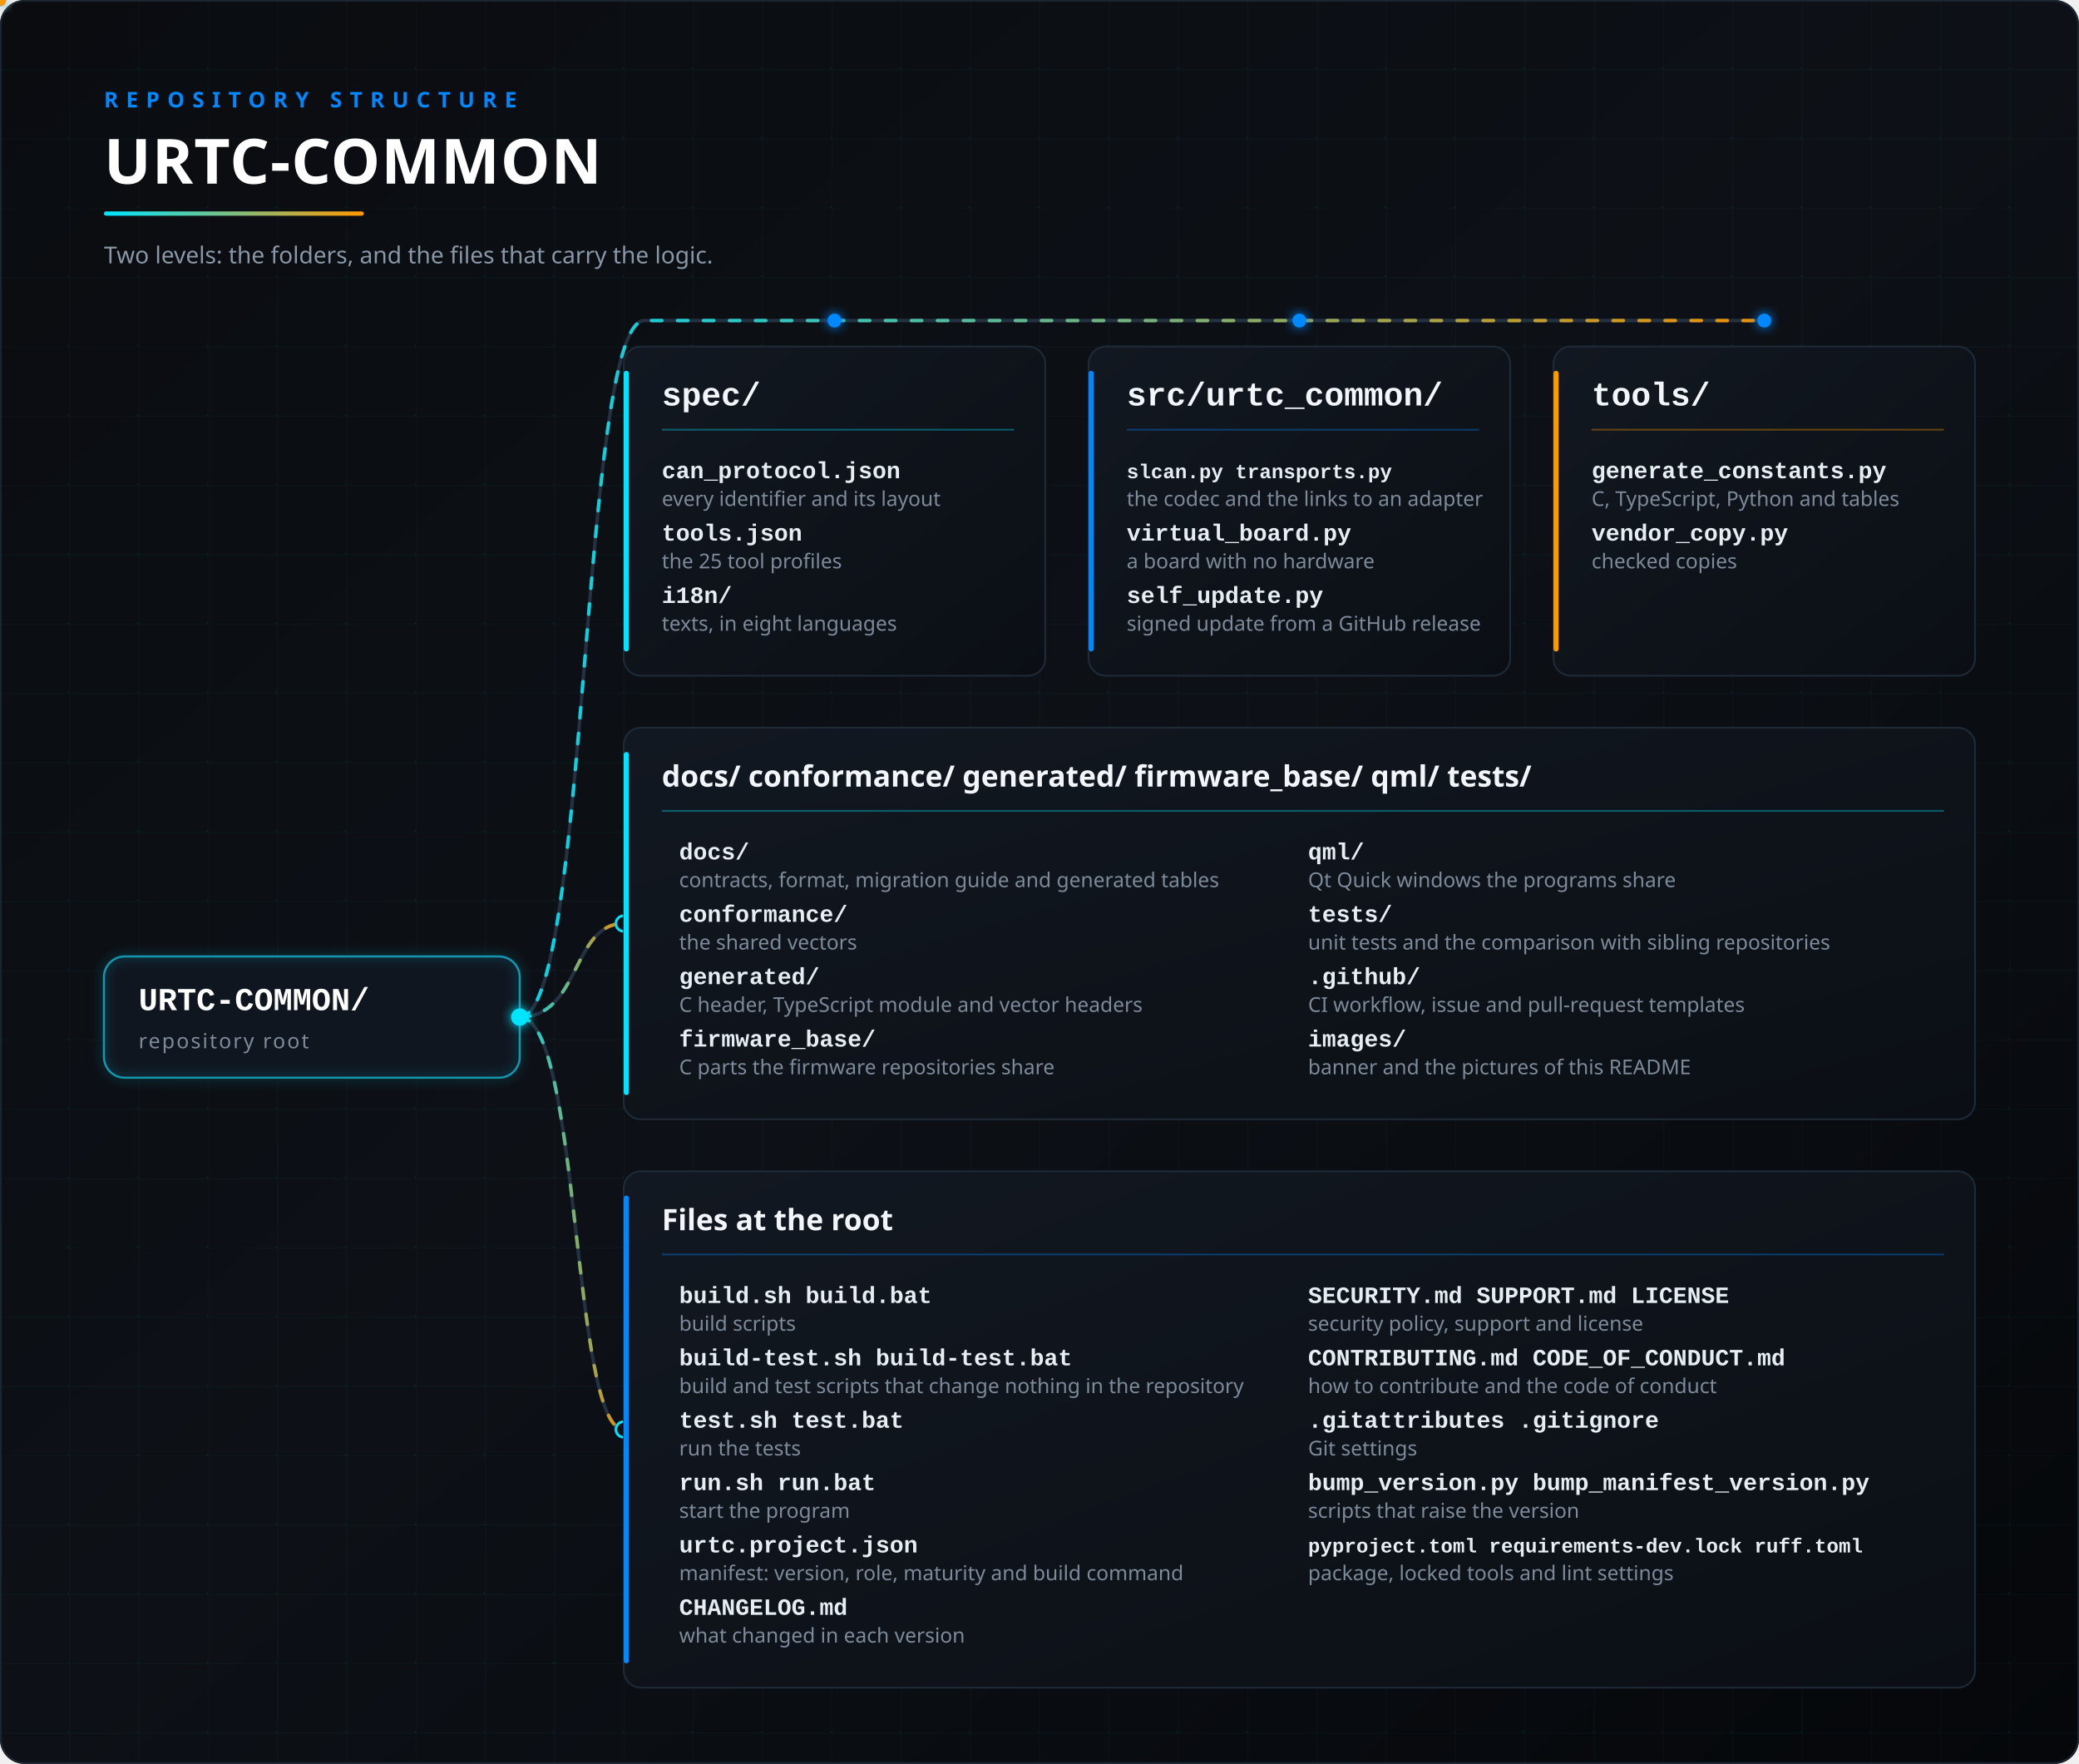
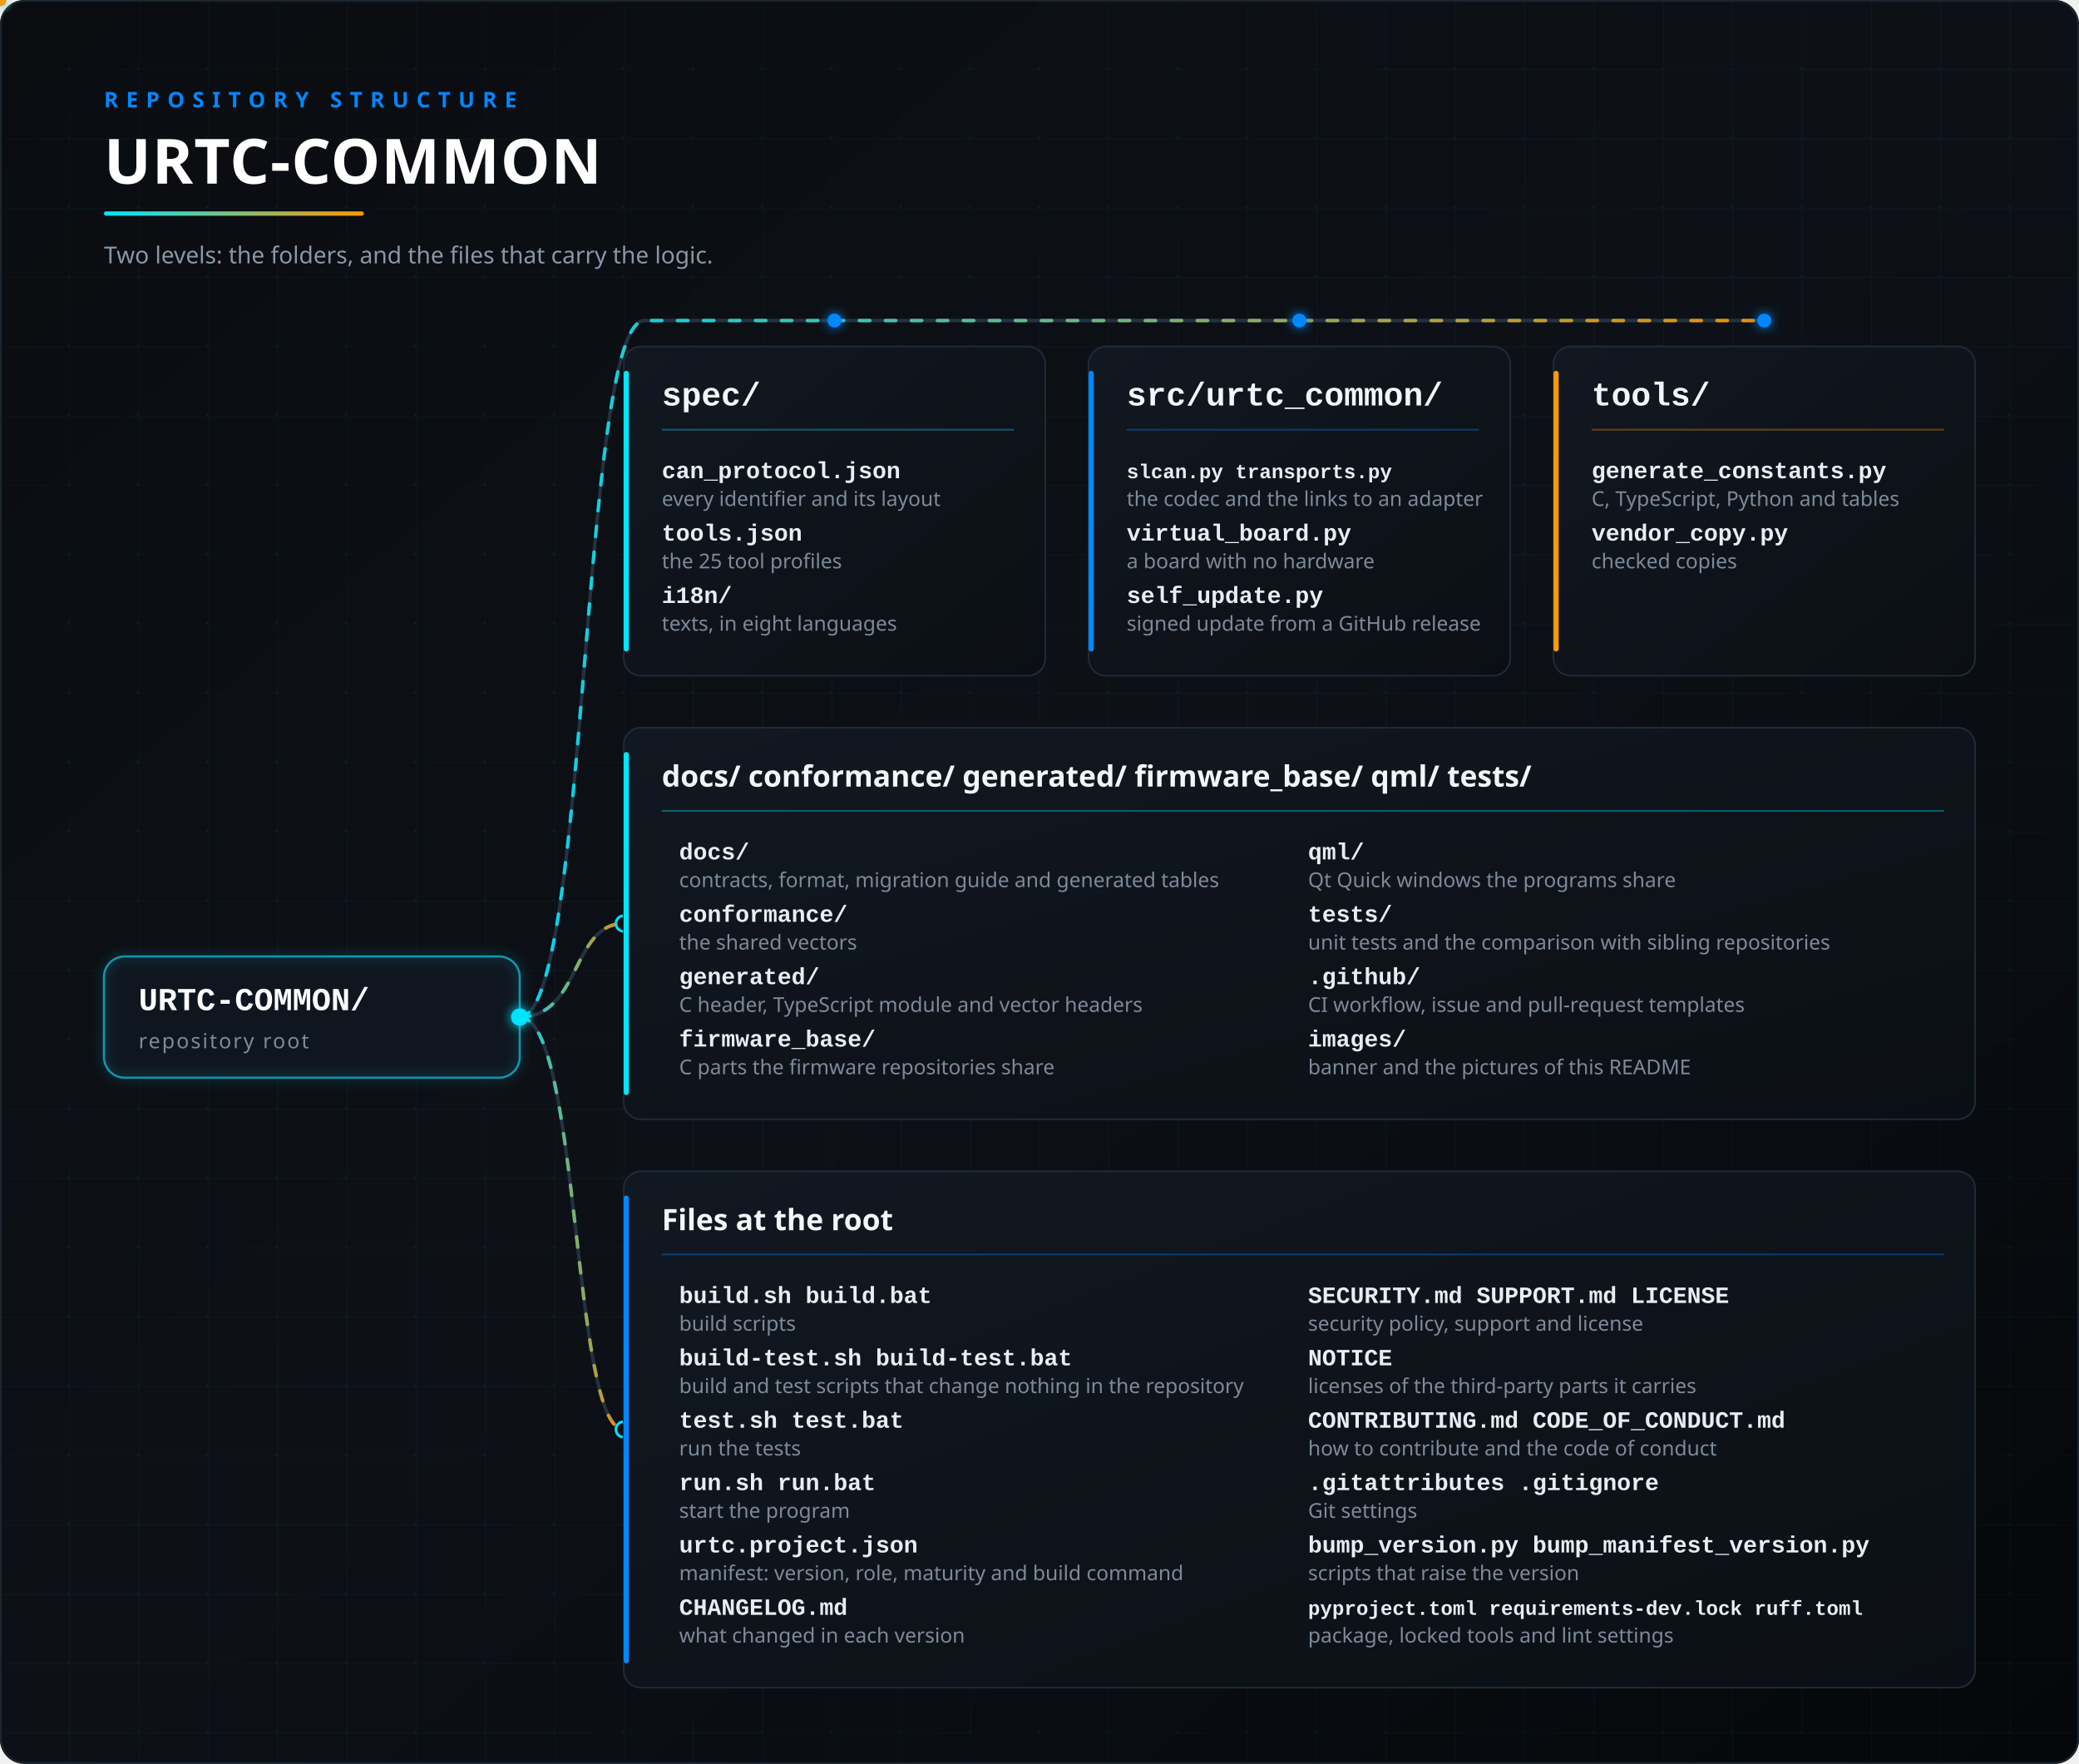
<svg xmlns="http://www.w3.org/2000/svg" viewBox="0 0 1200 1018" width="100%" role="img" aria-labelledby="t d">
  <defs>
    <linearGradient id="bg" x1="0" y1="0" x2="1" y2="1">
      <stop offset="0" stop-color="#0A0C10" />
      <stop offset="0.5" stop-color="#0D1117" />
      <stop offset="1" stop-color="#05070A" />
    </linearGradient>
    <linearGradient id="card" x1="0" y1="0" x2="1" y2="1">
      <stop offset="0" stop-color="#121821" />
      <stop offset="1" stop-color="#0B0F15" />
    </linearGradient>
    <linearGradient id="line" x1="0" y1="0" x2="1" y2="0">
      <stop offset="0" stop-color="#00E5FF" />
      <stop offset="1" stop-color="#FF9900" />
    </linearGradient>
    <filter id="glow" x="-50%" y="-50%" width="200%" height="200%">
      <feGaussianBlur stdDeviation="3" result="b" />
      <feMerge>
        <feMergeNode in="b" />
        <feMergeNode in="SourceGraphic" />
      </feMerge>
    </filter>
    <pattern id="grid" width="40" height="40" patternUnits="userSpaceOnUse">
      <path d="M40 0H0V40" fill="none" stroke="#00E5FF" stroke-opacity="0.035" />
      <circle cx="40" cy="40" r="1" fill="#00E5FF" fill-opacity="0.09" />
    </pattern>
  </defs>
  <rect width="1200" height="1018" rx="14" fill="url(#bg)" />
  <rect width="1200" height="1018" rx="14" fill="url(#grid)" />
  <rect x="0.5" y="0.5" width="1199" height="1017" rx="14" fill="none" stroke="#1B2530" />
  <text x="60" y="62" font-family="'Segoe UI','Noto Sans','Noto Sans CJK SC','Microsoft YaHei','Yu Gothic','Helvetica Neue',Helvetica,Arial,sans-serif" font-size="12.5" font-weight="600" fill="#0088FF" text-anchor="start" letter-spacing="4.5">REPOSITORY STRUCTURE</text>
  <text x="60" y="106" font-family="'Segoe UI','Noto Sans','Noto Sans CJK SC','Microsoft YaHei','Yu Gothic','Helvetica Neue',Helvetica,Arial,sans-serif" font-size="36" font-weight="700" fill="#FFFFFF" text-anchor="start" letter-spacing="0.5">URTC-COMMON</text>
  <rect x="60" y="122" width="150" height="2.5" rx="1.25" fill="url(#line)">
    <animate attributeName="width" values="40;150;150" keyTimes="0;0.4;1" dur="3s" repeatCount="indefinite" />
  </rect>
  <text x="60" y="152" font-family="'Segoe UI','Noto Sans','Noto Sans CJK SC','Microsoft YaHei','Yu Gothic','Helvetica Neue',Helvetica,Arial,sans-serif" font-size="13.5" font-weight="400" fill="#8A97A6" text-anchor="start">Two levels: the folders, and the files that carry the logic.</text>
  <path id="c0" d="M300,587 C340,587 335,185 372,185 H1018.33" fill="none" stroke="#243140" stroke-width="2" />
  <path d="M300,587 C340,587 335,185 372,185 H1018.33" fill="none" stroke="url(#line)" stroke-width="2" stroke-linecap="round" stroke-dasharray="6 9" opacity="0.9">
    <animate attributeName="stroke-dashoffset" from="0" to="-30" dur="1.6s" repeatCount="indefinite" />
  </path>
  <path d="M481.667,185 V200" stroke="url(#line)" stroke-width="2" fill="none" />
  <circle cx="481.667" cy="185" r="4" fill="#0088FF" filter="url(#glow)" />
  <path d="M750,185 V200" stroke="url(#line)" stroke-width="2" fill="none" />
  <circle cx="750" cy="185" r="4" fill="#0088FF" filter="url(#glow)" />
  <path d="M1018.33,185 V200" stroke="url(#line)" stroke-width="2" fill="none" />
  <circle cx="1018.33" cy="185" r="4" fill="#0088FF" filter="url(#glow)" />
  <path id="c1" d="M300,587 C335,587 330,533 360,533" fill="none" stroke="#243140" stroke-width="2" />
  <path d="M300,587 C335,587 330,533 360,533" fill="none" stroke="url(#line)" stroke-width="2" stroke-linecap="round" stroke-dasharray="6 9" opacity="0.9">
    <animate attributeName="stroke-dashoffset" from="0" to="-30" dur="1.6s" repeatCount="indefinite" />
  </path>
  <circle cx="360" cy="533" r="4.5" fill="#0D1117" stroke="#00E5FF" stroke-width="1.5" />
  <path id="c2" d="M300,587 C335,587 330,825 360,825" fill="none" stroke="#243140" stroke-width="2" />
  <path d="M300,587 C335,587 330,825 360,825" fill="none" stroke="url(#line)" stroke-width="2" stroke-linecap="round" stroke-dasharray="6 9" opacity="0.9">
    <animate attributeName="stroke-dashoffset" from="0" to="-30" dur="1.6s" repeatCount="indefinite" />
  </path>
  <circle cx="360" cy="825" r="4.5" fill="#0D1117" stroke="#00E5FF" stroke-width="1.5" />
  <circle r="3.5" fill="#00E5FF" filter="url(#glow)">
    <animateMotion dur="3.4s" repeatCount="indefinite">
      <mpath href="#c0" />
    </animateMotion>
  </circle>
  <circle r="3.5" fill="#0088FF" filter="url(#glow)">
    <animateMotion dur="4.2s" repeatCount="indefinite">
      <mpath href="#c1" />
    </animateMotion>
  </circle>
  <circle r="3.5" fill="#FF9900" filter="url(#glow)">
    <animateMotion dur="5.0s" repeatCount="indefinite">
      <mpath href="#c2" />
    </animateMotion>
  </circle>
  <rect x="60" y="552" width="240" height="70" rx="12" fill="#0F1620" stroke="#2A3A4C" stroke-width="1.2" />
  <rect x="60" y="552" width="240" height="70" rx="12" fill="none" stroke="#00E5FF" stroke-opacity="0.5" stroke-width="1.2" filter="url(#glow)">
    <animate attributeName="stroke-opacity" values="0.15;0.6;0.15" dur="3.6s" repeatCount="indefinite" />
  </rect>
  <text x="80" y="583" font-family="'JetBrains Mono','Cascadia Code','SFMono-Regular',Consolas,'Liberation Mono',monospace" font-size="18.5" font-weight="700" fill="#FFFFFF" text-anchor="start">URTC-COMMON/</text>
  <text x="80" y="605" font-family="'Segoe UI','Noto Sans','Noto Sans CJK SC','Microsoft YaHei','Yu Gothic','Helvetica Neue',Helvetica,Arial,sans-serif" font-size="12" font-weight="400" fill="#7D8A99" text-anchor="start" letter-spacing="1">repository root</text>
  <circle cx="300" cy="587" r="5" fill="#00E5FF" filter="url(#glow)" />
  <rect x="360" y="200" width="243.333" height="190" rx="10" fill="url(#card)" stroke="#1E2A36" stroke-width="1" />
  <rect x="360" y="214" width="3" height="162" rx="1.5" fill="#00E5FF">
    <animate attributeName="opacity" values="0.55;1;0.55" dur="4s" begin="0s" repeatCount="indefinite" />
  </rect>
  <text x="382" y="234" font-family="'JetBrains Mono','Cascadia Code','SFMono-Regular',Consolas,'Liberation Mono',monospace" font-size="19" font-weight="700" fill="#F2F6FA" text-anchor="start">spec/</text>
  <line x1="382" y1="248" x2="585.333" y2="248" stroke="#00E5FF" stroke-opacity="0.35" stroke-width="1" />
  <text x="382" y="276" font-family="'JetBrains Mono','Cascadia Code','SFMono-Regular',Consolas,'Liberation Mono',monospace" font-size="13.5" font-weight="600" fill="#E6EDF3" text-anchor="start">can_protocol.json</text>
  <text x="382" y="292" font-family="'Segoe UI','Noto Sans','Noto Sans CJK SC','Microsoft YaHei','Yu Gothic','Helvetica Neue',Helvetica,Arial,sans-serif" font-size="11.8" font-weight="400" fill="#7D8A99" text-anchor="start">every identifier and its layout</text>
  <text x="382" y="312" font-family="'JetBrains Mono','Cascadia Code','SFMono-Regular',Consolas,'Liberation Mono',monospace" font-size="13.5" font-weight="600" fill="#E6EDF3" text-anchor="start">tools.json</text>
  <text x="382" y="328" font-family="'Segoe UI','Noto Sans','Noto Sans CJK SC','Microsoft YaHei','Yu Gothic','Helvetica Neue',Helvetica,Arial,sans-serif" font-size="11.8" font-weight="400" fill="#7D8A99" text-anchor="start">the 25 tool profiles</text>
  <text x="382" y="348" font-family="'JetBrains Mono','Cascadia Code','SFMono-Regular',Consolas,'Liberation Mono',monospace" font-size="13.5" font-weight="600" fill="#E6EDF3" text-anchor="start">i18n/</text>
  <text x="382" y="364" font-family="'Segoe UI','Noto Sans','Noto Sans CJK SC','Microsoft YaHei','Yu Gothic','Helvetica Neue',Helvetica,Arial,sans-serif" font-size="11.8" font-weight="400" fill="#7D8A99" text-anchor="start">texts, in eight languages</text>
  <rect x="628.333" y="200" width="243.333" height="190" rx="10" fill="url(#card)" stroke="#1E2A36" stroke-width="1" />
  <rect x="628.333" y="214" width="3" height="162" rx="1.5" fill="#0088FF">
    <animate attributeName="opacity" values="0.55;1;0.55" dur="4s" begin="0.6s" repeatCount="indefinite" />
  </rect>
  <text x="650.333" y="234" font-family="'JetBrains Mono','Cascadia Code','SFMono-Regular',Consolas,'Liberation Mono',monospace" font-size="19" font-weight="700" fill="#F2F6FA" text-anchor="start">src/urtc_common/</text>
  <line x1="650.333" y1="248" x2="853.667" y2="248" stroke="#0088FF" stroke-opacity="0.35" stroke-width="1" />
  <text x="650.333" y="276" font-family="'JetBrains Mono','Cascadia Code','SFMono-Regular',Consolas,'Liberation Mono',monospace" font-size="11.6" font-weight="600" fill="#E6EDF3" text-anchor="start">slcan.py  transports.py</text>
  <text x="650.333" y="292" font-family="'Segoe UI','Noto Sans','Noto Sans CJK SC','Microsoft YaHei','Yu Gothic','Helvetica Neue',Helvetica,Arial,sans-serif" font-size="11.8" font-weight="400" fill="#7D8A99" text-anchor="start">the codec and the links to an adapter</text>
  <text x="650.333" y="312" font-family="'JetBrains Mono','Cascadia Code','SFMono-Regular',Consolas,'Liberation Mono',monospace" font-size="13.5" font-weight="600" fill="#E6EDF3" text-anchor="start">virtual_board.py</text>
  <text x="650.333" y="328" font-family="'Segoe UI','Noto Sans','Noto Sans CJK SC','Microsoft YaHei','Yu Gothic','Helvetica Neue',Helvetica,Arial,sans-serif" font-size="11.8" font-weight="400" fill="#7D8A99" text-anchor="start">a board with no hardware</text>
  <text x="650.333" y="348" font-family="'JetBrains Mono','Cascadia Code','SFMono-Regular',Consolas,'Liberation Mono',monospace" font-size="13.5" font-weight="600" fill="#E6EDF3" text-anchor="start">self_update.py</text>
  <text x="650.333" y="364" font-family="'Segoe UI','Noto Sans','Noto Sans CJK SC','Microsoft YaHei','Yu Gothic','Helvetica Neue',Helvetica,Arial,sans-serif" font-size="11.8" font-weight="400" fill="#7D8A99" text-anchor="start">signed update from a GitHub release</text>
  <rect x="896.667" y="200" width="243.333" height="190" rx="10" fill="url(#card)" stroke="#1E2A36" stroke-width="1" />
  <rect x="896.667" y="214" width="3" height="162" rx="1.5" fill="#FF9900">
    <animate attributeName="opacity" values="0.55;1;0.55" dur="4s" begin="1.2s" repeatCount="indefinite" />
  </rect>
  <text x="918.667" y="234" font-family="'JetBrains Mono','Cascadia Code','SFMono-Regular',Consolas,'Liberation Mono',monospace" font-size="19" font-weight="700" fill="#F2F6FA" text-anchor="start">tools/</text>
  <line x1="918.667" y1="248" x2="1122" y2="248" stroke="#FF9900" stroke-opacity="0.35" stroke-width="1" />
  <text x="918.667" y="276" font-family="'JetBrains Mono','Cascadia Code','SFMono-Regular',Consolas,'Liberation Mono',monospace" font-size="13.5" font-weight="600" fill="#E6EDF3" text-anchor="start">generate_constants.py</text>
  <text x="918.667" y="292" font-family="'Segoe UI','Noto Sans','Noto Sans CJK SC','Microsoft YaHei','Yu Gothic','Helvetica Neue',Helvetica,Arial,sans-serif" font-size="11.8" font-weight="400" fill="#7D8A99" text-anchor="start">C, TypeScript, Python and tables</text>
  <text x="918.667" y="312" font-family="'JetBrains Mono','Cascadia Code','SFMono-Regular',Consolas,'Liberation Mono',monospace" font-size="13.5" font-weight="600" fill="#E6EDF3" text-anchor="start">vendor_copy.py</text>
  <text x="918.667" y="328" font-family="'Segoe UI','Noto Sans','Noto Sans CJK SC','Microsoft YaHei','Yu Gothic','Helvetica Neue',Helvetica,Arial,sans-serif" font-size="11.8" font-weight="400" fill="#7D8A99" text-anchor="start">checked copies</text>
  <rect x="360" y="420" width="780" height="226" rx="10" fill="url(#card)" stroke="#1E2A36" stroke-width="1" />
  <rect x="360" y="434" width="3" height="198" rx="1.5" fill="#00E5FF">
    <animate attributeName="opacity" values="0.55;1;0.55" dur="4s" begin="1.8s" repeatCount="indefinite" />
  </rect>
  <text x="382" y="454" font-family="'Segoe UI','Noto Sans','Noto Sans CJK SC','Microsoft YaHei','Yu Gothic','Helvetica Neue',Helvetica,Arial,sans-serif" font-size="17" font-weight="700" fill="#F2F6FA" text-anchor="start">docs/ conformance/ generated/ firmware_base/ qml/ tests/</text>
  <line x1="382" y1="468" x2="1122" y2="468" stroke="#00E5FF" stroke-opacity="0.35" stroke-width="1" />
  <text x="392" y="496" font-family="'JetBrains Mono','Cascadia Code','SFMono-Regular',Consolas,'Liberation Mono',monospace" font-size="13.5" font-weight="600" fill="#E6EDF3" text-anchor="start">docs/</text>
  <text x="392" y="512" font-family="'Segoe UI','Noto Sans','Noto Sans CJK SC','Microsoft YaHei','Yu Gothic','Helvetica Neue',Helvetica,Arial,sans-serif" font-size="11.8" font-weight="400" fill="#7D8A99" text-anchor="start">contracts, format, migration guide and generated tables</text>
  <text x="392" y="532" font-family="'JetBrains Mono','Cascadia Code','SFMono-Regular',Consolas,'Liberation Mono',monospace" font-size="13.5" font-weight="600" fill="#E6EDF3" text-anchor="start">conformance/</text>
  <text x="392" y="548" font-family="'Segoe UI','Noto Sans','Noto Sans CJK SC','Microsoft YaHei','Yu Gothic','Helvetica Neue',Helvetica,Arial,sans-serif" font-size="11.8" font-weight="400" fill="#7D8A99" text-anchor="start">the shared vectors</text>
  <text x="392" y="568" font-family="'JetBrains Mono','Cascadia Code','SFMono-Regular',Consolas,'Liberation Mono',monospace" font-size="13.5" font-weight="600" fill="#E6EDF3" text-anchor="start">generated/</text>
  <text x="392" y="584" font-family="'Segoe UI','Noto Sans','Noto Sans CJK SC','Microsoft YaHei','Yu Gothic','Helvetica Neue',Helvetica,Arial,sans-serif" font-size="11.8" font-weight="400" fill="#7D8A99" text-anchor="start">C header, TypeScript module and vector headers</text>
  <text x="392" y="604" font-family="'JetBrains Mono','Cascadia Code','SFMono-Regular',Consolas,'Liberation Mono',monospace" font-size="13.5" font-weight="600" fill="#E6EDF3" text-anchor="start">firmware_base/</text>
  <text x="392" y="620" font-family="'Segoe UI','Noto Sans','Noto Sans CJK SC','Microsoft YaHei','Yu Gothic','Helvetica Neue',Helvetica,Arial,sans-serif" font-size="11.8" font-weight="400" fill="#7D8A99" text-anchor="start">C parts the firmware repositories share</text>
  <text x="755" y="496" font-family="'JetBrains Mono','Cascadia Code','SFMono-Regular',Consolas,'Liberation Mono',monospace" font-size="13.5" font-weight="600" fill="#E6EDF3" text-anchor="start">qml/</text>
  <text x="755" y="512" font-family="'Segoe UI','Noto Sans','Noto Sans CJK SC','Microsoft YaHei','Yu Gothic','Helvetica Neue',Helvetica,Arial,sans-serif" font-size="11.8" font-weight="400" fill="#7D8A99" text-anchor="start">Qt Quick windows the programs share</text>
  <text x="755" y="532" font-family="'JetBrains Mono','Cascadia Code','SFMono-Regular',Consolas,'Liberation Mono',monospace" font-size="13.5" font-weight="600" fill="#E6EDF3" text-anchor="start">tests/</text>
  <text x="755" y="548" font-family="'Segoe UI','Noto Sans','Noto Sans CJK SC','Microsoft YaHei','Yu Gothic','Helvetica Neue',Helvetica,Arial,sans-serif" font-size="11.8" font-weight="400" fill="#7D8A99" text-anchor="start">unit tests and the comparison with sibling repositories</text>
  <text x="755" y="568" font-family="'JetBrains Mono','Cascadia Code','SFMono-Regular',Consolas,'Liberation Mono',monospace" font-size="13.5" font-weight="600" fill="#E6EDF3" text-anchor="start">.github/</text>
  <text x="755" y="584" font-family="'Segoe UI','Noto Sans','Noto Sans CJK SC','Microsoft YaHei','Yu Gothic','Helvetica Neue',Helvetica,Arial,sans-serif" font-size="11.8" font-weight="400" fill="#7D8A99" text-anchor="start">CI workflow, issue and pull-request templates</text>
  <text x="755" y="604" font-family="'JetBrains Mono','Cascadia Code','SFMono-Regular',Consolas,'Liberation Mono',monospace" font-size="13.5" font-weight="600" fill="#E6EDF3" text-anchor="start">images/</text>
  <text x="755" y="620" font-family="'Segoe UI','Noto Sans','Noto Sans CJK SC','Microsoft YaHei','Yu Gothic','Helvetica Neue',Helvetica,Arial,sans-serif" font-size="11.8" font-weight="400" fill="#7D8A99" text-anchor="start">banner and the pictures of this README</text>
  <rect x="360" y="676" width="780" height="298" rx="10" fill="url(#card)" stroke="#1E2A36" stroke-width="1" />
  <rect x="360" y="690" width="3" height="270" rx="1.5" fill="#0088FF">
    <animate attributeName="opacity" values="0.55;1;0.55" dur="4s" begin="2.4s" repeatCount="indefinite" />
  </rect>
  <text x="382" y="710" font-family="'Segoe UI','Noto Sans','Noto Sans CJK SC','Microsoft YaHei','Yu Gothic','Helvetica Neue',Helvetica,Arial,sans-serif" font-size="17" font-weight="700" fill="#F2F6FA" text-anchor="start">Files at the root</text>
  <line x1="382" y1="724" x2="1122" y2="724" stroke="#0088FF" stroke-opacity="0.35" stroke-width="1" />
  <text x="392" y="752" font-family="'JetBrains Mono','Cascadia Code','SFMono-Regular',Consolas,'Liberation Mono',monospace" font-size="13.5" font-weight="600" fill="#E6EDF3" text-anchor="start">build.sh  build.bat</text>
  <text x="392" y="768" font-family="'Segoe UI','Noto Sans','Noto Sans CJK SC','Microsoft YaHei','Yu Gothic','Helvetica Neue',Helvetica,Arial,sans-serif" font-size="11.8" font-weight="400" fill="#7D8A99" text-anchor="start">build scripts</text>
  <text x="392" y="788" font-family="'JetBrains Mono','Cascadia Code','SFMono-Regular',Consolas,'Liberation Mono',monospace" font-size="13.5" font-weight="600" fill="#E6EDF3" text-anchor="start">build-test.sh  build-test.bat</text>
  <text x="392" y="804" font-family="'Segoe UI','Noto Sans','Noto Sans CJK SC','Microsoft YaHei','Yu Gothic','Helvetica Neue',Helvetica,Arial,sans-serif" font-size="11.8" font-weight="400" fill="#7D8A99" text-anchor="start">build and test scripts that change nothing in the repository</text>
  <text x="392" y="824" font-family="'JetBrains Mono','Cascadia Code','SFMono-Regular',Consolas,'Liberation Mono',monospace" font-size="13.5" font-weight="600" fill="#E6EDF3" text-anchor="start">test.sh  test.bat</text>
  <text x="392" y="840" font-family="'Segoe UI','Noto Sans','Noto Sans CJK SC','Microsoft YaHei','Yu Gothic','Helvetica Neue',Helvetica,Arial,sans-serif" font-size="11.8" font-weight="400" fill="#7D8A99" text-anchor="start">run the tests</text>
  <text x="392" y="860" font-family="'JetBrains Mono','Cascadia Code','SFMono-Regular',Consolas,'Liberation Mono',monospace" font-size="13.5" font-weight="600" fill="#E6EDF3" text-anchor="start">run.sh  run.bat</text>
  <text x="392" y="876" font-family="'Segoe UI','Noto Sans','Noto Sans CJK SC','Microsoft YaHei','Yu Gothic','Helvetica Neue',Helvetica,Arial,sans-serif" font-size="11.8" font-weight="400" fill="#7D8A99" text-anchor="start">start the program</text>
  <text x="392" y="896" font-family="'JetBrains Mono','Cascadia Code','SFMono-Regular',Consolas,'Liberation Mono',monospace" font-size="13.5" font-weight="600" fill="#E6EDF3" text-anchor="start">urtc.project.json</text>
  <text x="392" y="912" font-family="'Segoe UI','Noto Sans','Noto Sans CJK SC','Microsoft YaHei','Yu Gothic','Helvetica Neue',Helvetica,Arial,sans-serif" font-size="11.8" font-weight="400" fill="#7D8A99" text-anchor="start">manifest: version, role, maturity and build command</text>
  <text x="392" y="932" font-family="'JetBrains Mono','Cascadia Code','SFMono-Regular',Consolas,'Liberation Mono',monospace" font-size="13.5" font-weight="600" fill="#E6EDF3" text-anchor="start">CHANGELOG.md</text>
  <text x="392" y="948" font-family="'Segoe UI','Noto Sans','Noto Sans CJK SC','Microsoft YaHei','Yu Gothic','Helvetica Neue',Helvetica,Arial,sans-serif" font-size="11.8" font-weight="400" fill="#7D8A99" text-anchor="start">what changed in each version</text>
  <text x="755" y="752" font-family="'JetBrains Mono','Cascadia Code','SFMono-Regular',Consolas,'Liberation Mono',monospace" font-size="13.5" font-weight="600" fill="#E6EDF3" text-anchor="start">SECURITY.md  SUPPORT.md  LICENSE</text>
  <text x="755" y="768" font-family="'Segoe UI','Noto Sans','Noto Sans CJK SC','Microsoft YaHei','Yu Gothic','Helvetica Neue',Helvetica,Arial,sans-serif" font-size="11.8" font-weight="400" fill="#7D8A99" text-anchor="start">security policy, support and license</text>
-   <text x="755" y="788" font-family="'JetBrains Mono','Cascadia Code','SFMono-Regular',Consolas,'Liberation Mono',monospace" font-size="13.5" font-weight="600" fill="#E6EDF3" text-anchor="start">CONTRIBUTING.md  CODE_OF_CONDUCT.md</text>
-   <text x="755" y="804" font-family="'Segoe UI','Noto Sans','Noto Sans CJK SC','Microsoft YaHei','Yu Gothic','Helvetica Neue',Helvetica,Arial,sans-serif" font-size="11.8" font-weight="400" fill="#7D8A99" text-anchor="start">how to contribute and the code of conduct</text>
-   <text x="755" y="824" font-family="'JetBrains Mono','Cascadia Code','SFMono-Regular',Consolas,'Liberation Mono',monospace" font-size="13.5" font-weight="600" fill="#E6EDF3" text-anchor="start">.gitattributes  .gitignore</text>
-   <text x="755" y="840" font-family="'Segoe UI','Noto Sans','Noto Sans CJK SC','Microsoft YaHei','Yu Gothic','Helvetica Neue',Helvetica,Arial,sans-serif" font-size="11.8" font-weight="400" fill="#7D8A99" text-anchor="start">Git settings</text>
-   <text x="755" y="860" font-family="'JetBrains Mono','Cascadia Code','SFMono-Regular',Consolas,'Liberation Mono',monospace" font-size="13.5" font-weight="600" fill="#E6EDF3" text-anchor="start">bump_version.py  bump_manifest_version.py</text>
-   <text x="755" y="876" font-family="'Segoe UI','Noto Sans','Noto Sans CJK SC','Microsoft YaHei','Yu Gothic','Helvetica Neue',Helvetica,Arial,sans-serif" font-size="11.8" font-weight="400" fill="#7D8A99" text-anchor="start">scripts that raise the version</text>
-   <text x="755" y="896" font-family="'JetBrains Mono','Cascadia Code','SFMono-Regular',Consolas,'Liberation Mono',monospace" font-size="11.6" font-weight="600" fill="#E6EDF3" text-anchor="start">pyproject.toml  requirements-dev.lock  ruff.toml</text>
-   <text x="755" y="912" font-family="'Segoe UI','Noto Sans','Noto Sans CJK SC','Microsoft YaHei','Yu Gothic','Helvetica Neue',Helvetica,Arial,sans-serif" font-size="11.8" font-weight="400" fill="#7D8A99" text-anchor="start">package, locked tools and lint settings</text>
+   <text x="755" y="788" font-family="'JetBrains Mono','Cascadia Code','SFMono-Regular',Consolas,'Liberation Mono',monospace" font-size="13.5" font-weight="600" fill="#E6EDF3" text-anchor="start">NOTICE</text>
+   <text x="755" y="804" font-family="'Segoe UI','Noto Sans','Noto Sans CJK SC','Microsoft YaHei','Yu Gothic','Helvetica Neue',Helvetica,Arial,sans-serif" font-size="11.8" font-weight="400" fill="#7D8A99" text-anchor="start">licenses of the third-party parts it carries</text>
+   <text x="755" y="824" font-family="'JetBrains Mono','Cascadia Code','SFMono-Regular',Consolas,'Liberation Mono',monospace" font-size="13.5" font-weight="600" fill="#E6EDF3" text-anchor="start">CONTRIBUTING.md  CODE_OF_CONDUCT.md</text>
+   <text x="755" y="840" font-family="'Segoe UI','Noto Sans','Noto Sans CJK SC','Microsoft YaHei','Yu Gothic','Helvetica Neue',Helvetica,Arial,sans-serif" font-size="11.8" font-weight="400" fill="#7D8A99" text-anchor="start">how to contribute and the code of conduct</text>
+   <text x="755" y="860" font-family="'JetBrains Mono','Cascadia Code','SFMono-Regular',Consolas,'Liberation Mono',monospace" font-size="13.5" font-weight="600" fill="#E6EDF3" text-anchor="start">.gitattributes  .gitignore</text>
+   <text x="755" y="876" font-family="'Segoe UI','Noto Sans','Noto Sans CJK SC','Microsoft YaHei','Yu Gothic','Helvetica Neue',Helvetica,Arial,sans-serif" font-size="11.8" font-weight="400" fill="#7D8A99" text-anchor="start">Git settings</text>
+   <text x="755" y="896" font-family="'JetBrains Mono','Cascadia Code','SFMono-Regular',Consolas,'Liberation Mono',monospace" font-size="13.5" font-weight="600" fill="#E6EDF3" text-anchor="start">bump_version.py  bump_manifest_version.py</text>
+   <text x="755" y="912" font-family="'Segoe UI','Noto Sans','Noto Sans CJK SC','Microsoft YaHei','Yu Gothic','Helvetica Neue',Helvetica,Arial,sans-serif" font-size="11.8" font-weight="400" fill="#7D8A99" text-anchor="start">scripts that raise the version</text>
+   <text x="755" y="932" font-family="'JetBrains Mono','Cascadia Code','SFMono-Regular',Consolas,'Liberation Mono',monospace" font-size="11.6" font-weight="600" fill="#E6EDF3" text-anchor="start">pyproject.toml  requirements-dev.lock  ruff.toml</text>
+   <text x="755" y="948" font-family="'Segoe UI','Noto Sans','Noto Sans CJK SC','Microsoft YaHei','Yu Gothic','Helvetica Neue',Helvetica,Arial,sans-serif" font-size="11.8" font-weight="400" fill="#7D8A99" text-anchor="start">package, locked tools and lint settings</text>
</svg>
